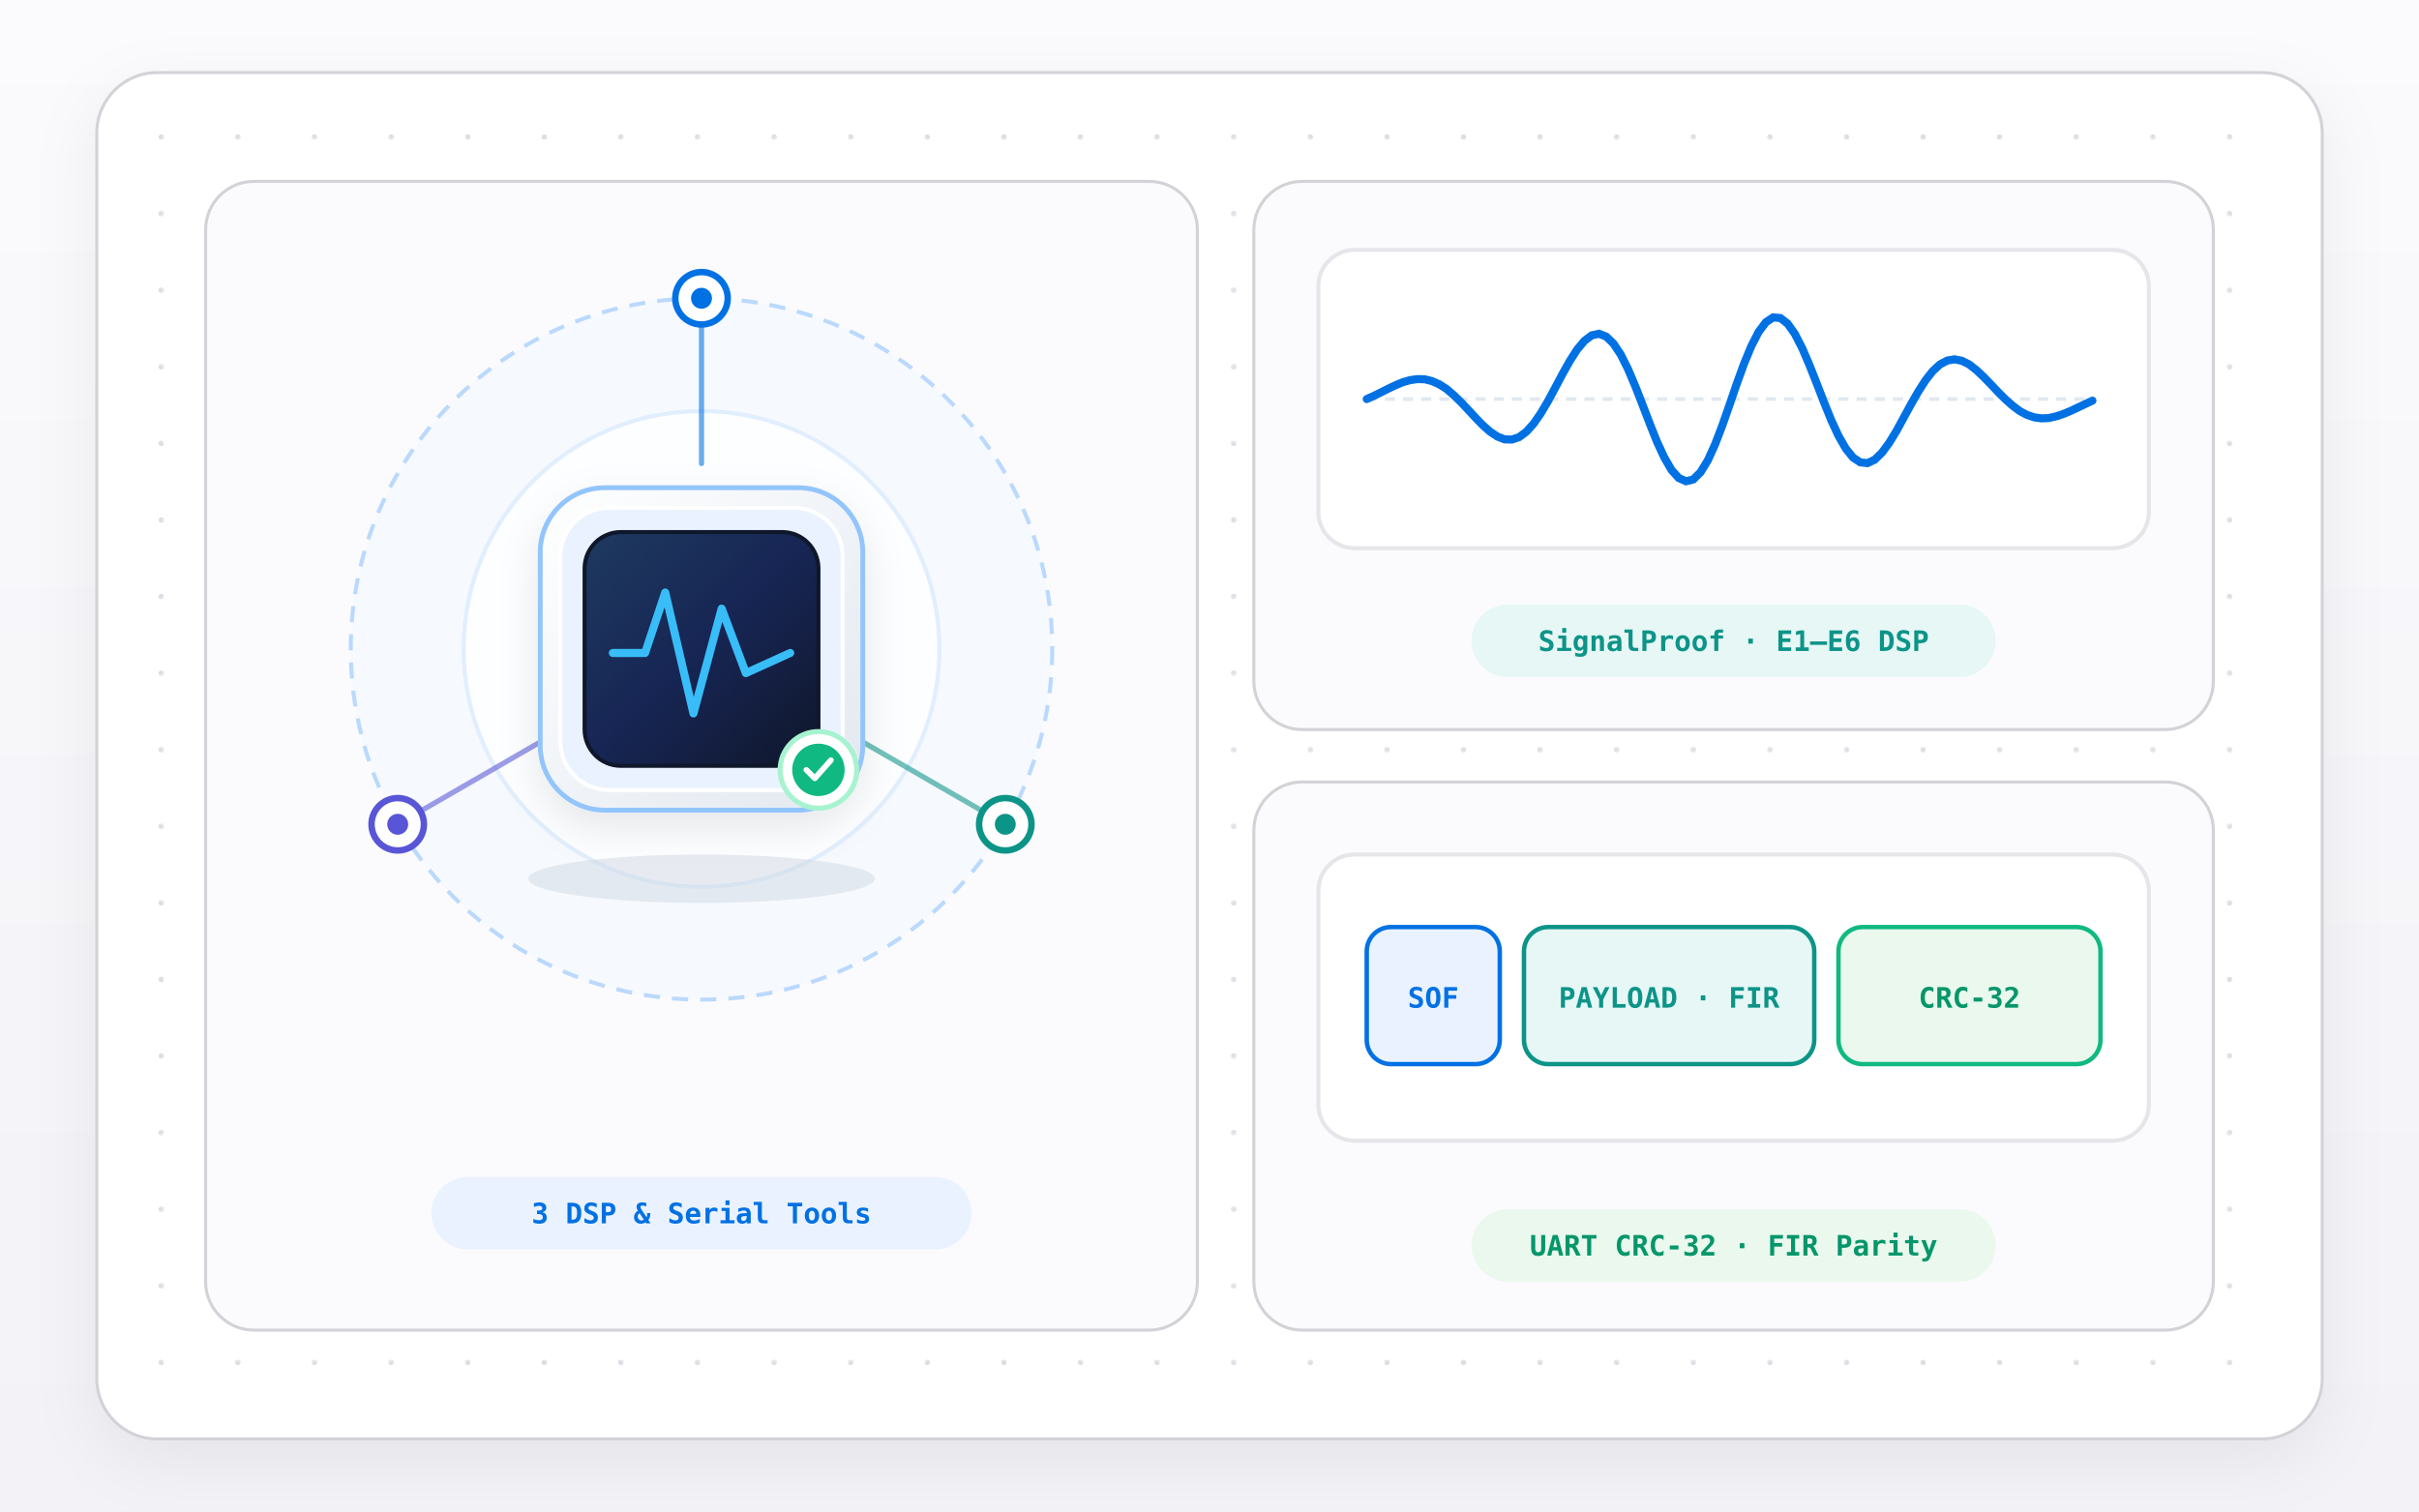
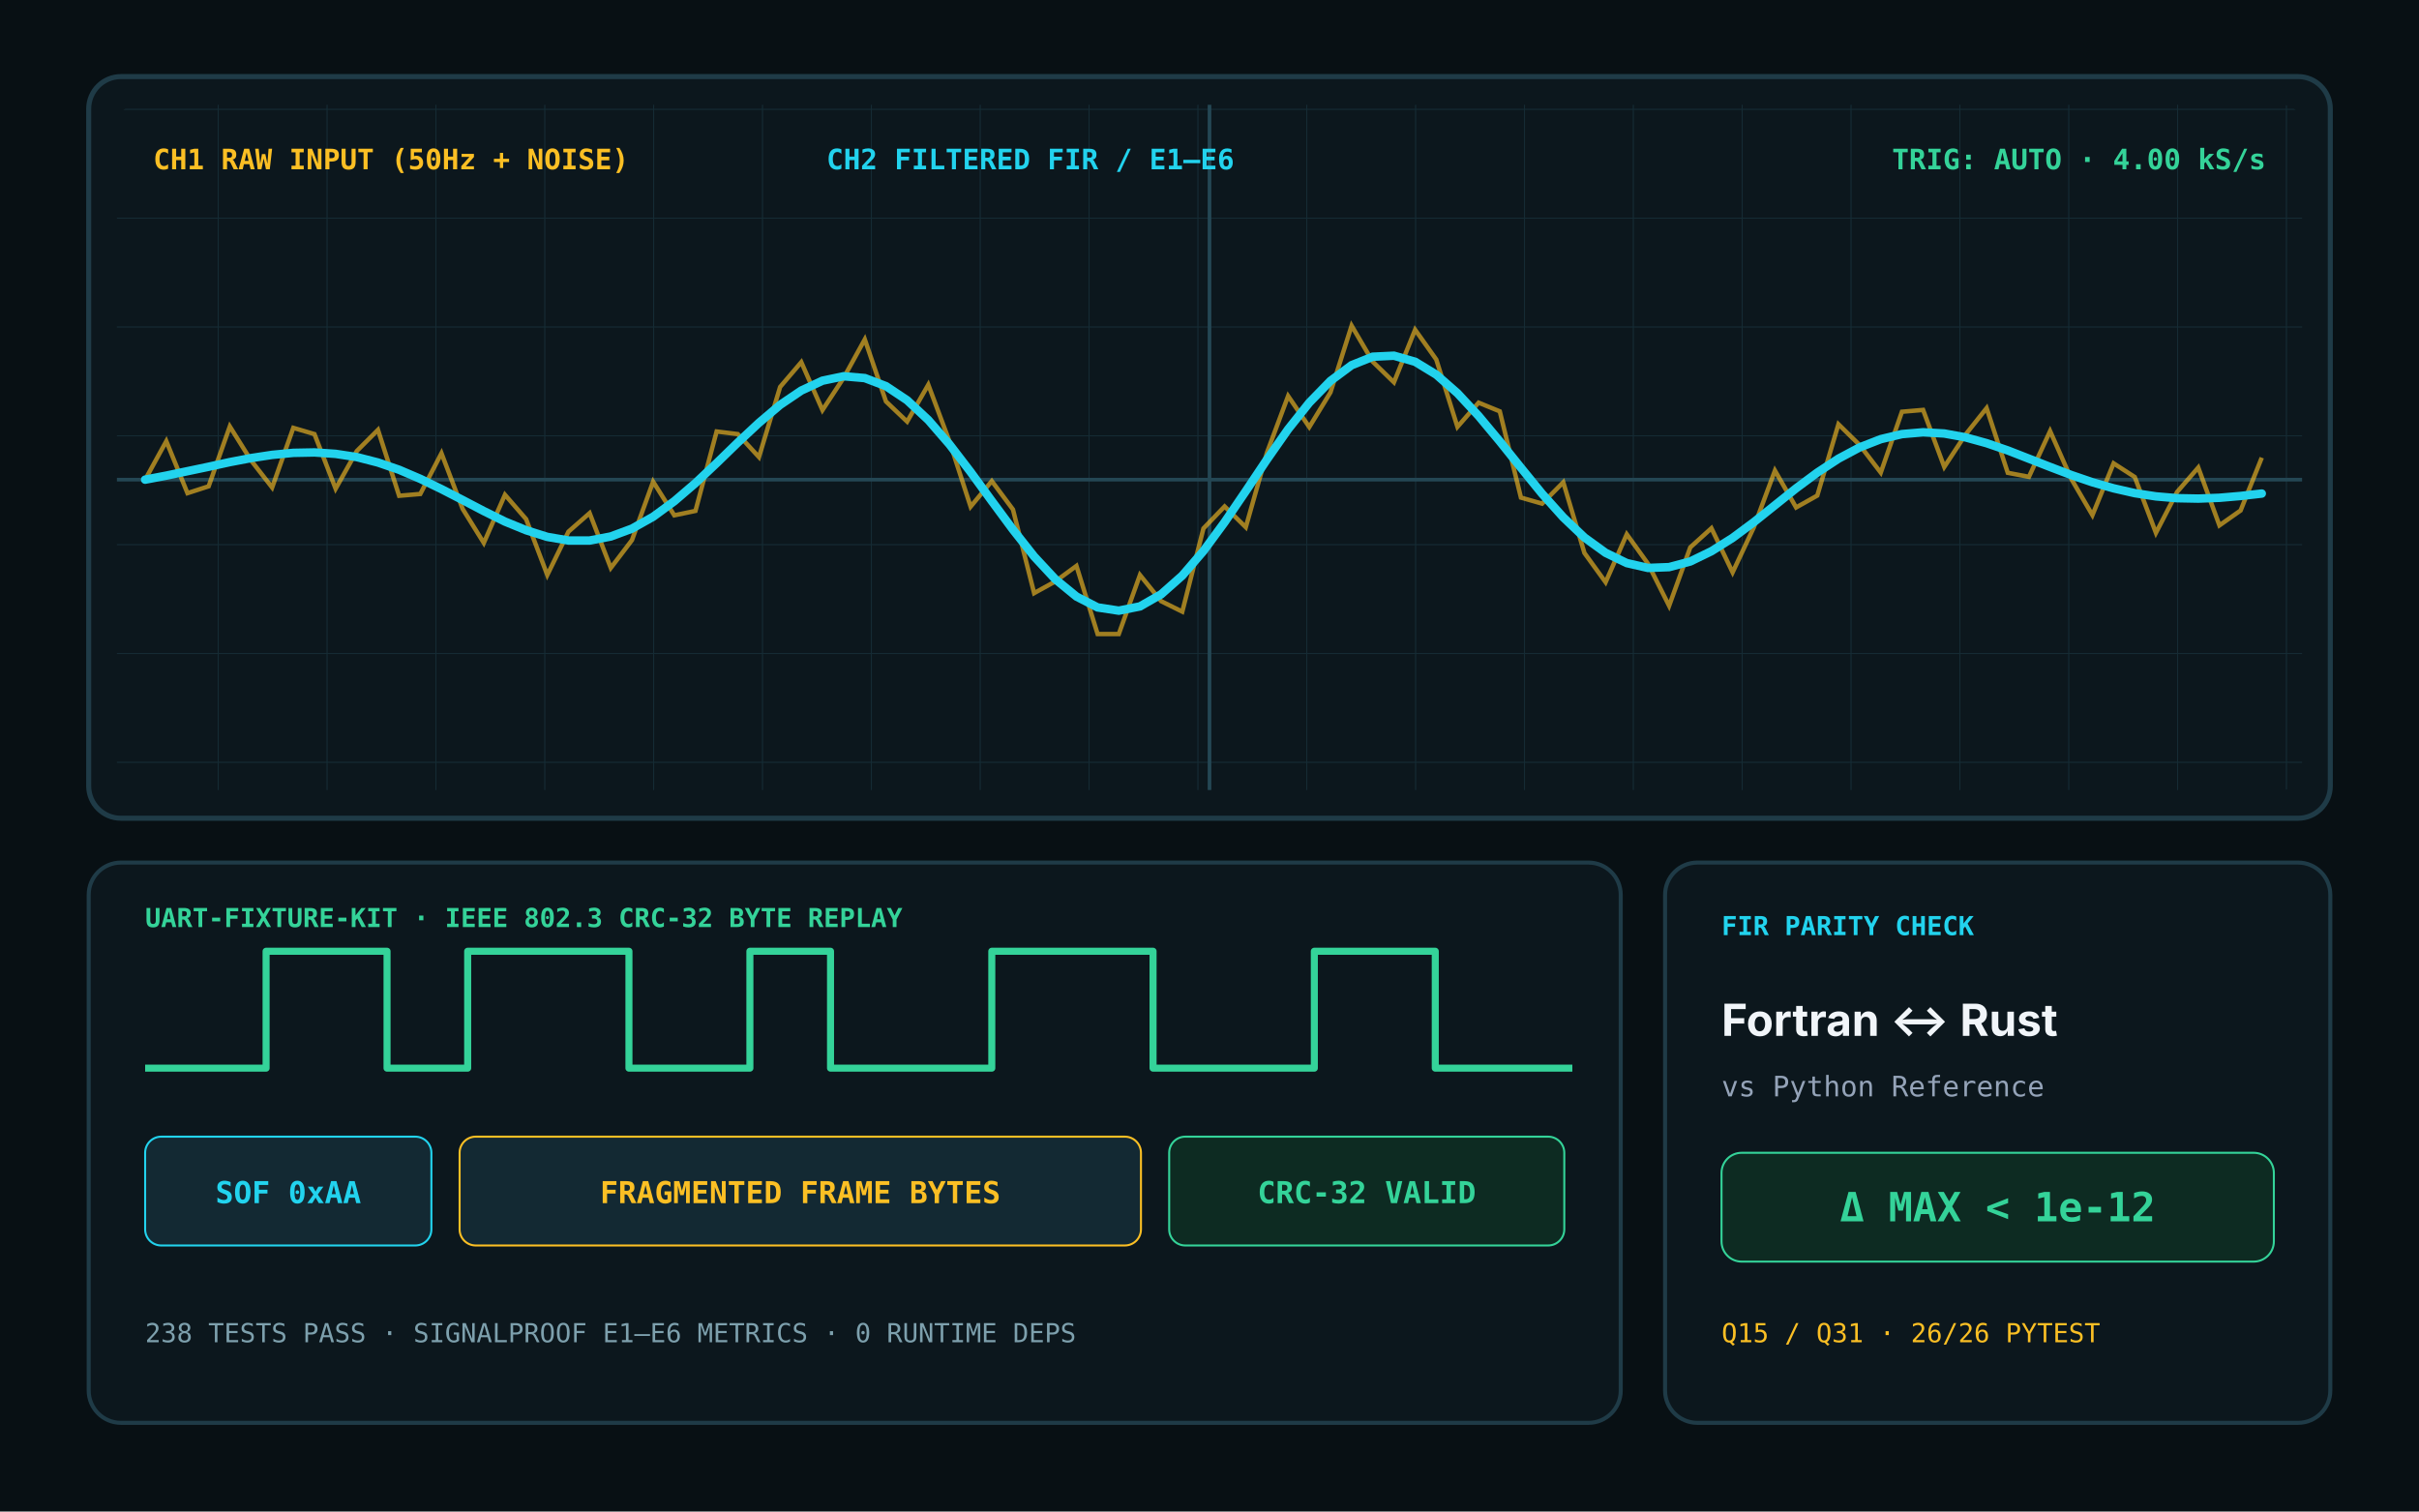
- <svg xmlns="http://www.w3.org/2000/svg" viewBox="0 0 1200 750" width="1200" height="750" role="img" aria-label="Embedded Signal and Parity Toolkit Apple-studio 3-panel architecture">
+ <svg xmlns="http://www.w3.org/2000/svg" viewBox="0 0 1200 750" width="1200" height="750" role="img" aria-label="Embedded Signal and Parity Toolkit dual-channel oscilloscope trace and UART CRC-32 logic analyzer">
  <defs>
-     <linearGradient id="bgGradOuter" x1="0" y1="0" x2="0" y2="1">
-       <stop offset="0%" stop-color="#fbfbfd" />
-       <stop offset="100%" stop-color="#f2f2f7" />
-     </linearGradient>
-     <filter id="softShadowOuter" x="-8%" y="-8%" width="116%" height="120%">
-       <feDropShadow dx="0" dy="10" stdDeviation="16" flood-color="#000000" flood-opacity="0.06" />
-     </filter>
-     <filter id="chipShadow" x="-16%" y="-16%" width="132%" height="138%">
-       <feDropShadow dx="0" dy="8" stdDeviation="10" flood-color="#0f172a" flood-opacity="0.09" />
-     </filter>
-     <pattern id="studioDots" x="61" y="49" width="38" height="38" patternUnits="userSpaceOnUse">
-       <circle cx="19" cy="19" r="1.35" fill="#dcdce2" />
+     <pattern id="scopeGrid" width="54" height="54" patternUnits="userSpaceOnUse">
+       <path d="M 54 0 L 0 0 0 54" fill="none" stroke="#152b34" stroke-width="1" />
    </pattern>
-     <clipPath id="outerCardClip">
-       <rect x="64" y="52" width="1072" height="646" rx="22" />
-     </clipPath>
-     <linearGradient id="dieDark" x1="0" y1="0" x2="1" y2="1">
-       <stop offset="0%" stop-color="#1e3a5f" />
-       <stop offset="50%" stop-color="#172554" />
-       <stop offset="100%" stop-color="#0f172a" />
-     </linearGradient>
-     <linearGradient id="subLight" x1="0" y1="0" x2="1" y2="1">
-       <stop offset="0%" stop-color="#ffffff" />
-       <stop offset="100%" stop-color="#e2e8f0" />
-     </linearGradient>
-     <linearGradient id="tealFade" x1="0" y1="0" x2="0" y2="1">
-       <stop offset="0%" stop-color="#0d9488" stop-opacity="0.26" />
-       <stop offset="100%" stop-color="#0d9488" stop-opacity="0.02" />
-     </linearGradient>
-     <linearGradient id="blueFade" x1="0" y1="0" x2="0" y2="1">
-       <stop offset="0%" stop-color="#0071e3" stop-opacity="0.24" />
-       <stop offset="100%" stop-color="#0071e3" stop-opacity="0.02" />
-     </linearGradient>
  </defs>
-   <rect width="1200" height="750" fill="url(#bgGradOuter)" />
-   <rect x="48" y="36" width="1104" height="678" rx="30" fill="#ffffff" stroke="#d2d2d7" stroke-width="1.5" filter="url(#softShadowOuter)" />
-   <rect x="64" y="52" width="1072" height="646" rx="22" fill="url(#studioDots)" clip-path="url(#outerCardClip)" />
-   <g transform="translate(48, 36)">
-     <rect x="54" y="54" width="492" height="570" rx="24" fill="#fbfbfd" stroke="#d2d2d7" stroke-width="1.5" />
-     <circle cx="300" cy="286" r="174" fill="#f4f8ff" opacity="0.62" stroke="#93c5fd" stroke-width="2" stroke-dasharray="8 6" />
-     <circle cx="300" cy="286" r="118" fill="#ffffff" opacity="0.78" stroke="#dbeafe" stroke-width="2" />
-     <ellipse cx="300" cy="400" rx="86" ry="12" fill="#cbd5e1" opacity="0.45" />
-     <line x1="300.0" y1="194.0" x2="300.0" y2="112.0" stroke="#0071e3" stroke-width="2.6" opacity="0.58" stroke-linecap="round" />
-     <line x1="379.7" y1="332.0" x2="450.7" y2="373.0" stroke="#0d9488" stroke-width="2.6" opacity="0.58" stroke-linecap="round" />
-     <line x1="220.3" y1="332.0" x2="149.3" y2="373.0" stroke="#5856d6" stroke-width="2.6" opacity="0.58" stroke-linecap="round" />
-     <circle cx="300.0" cy="112.0" r="13" fill="#ffffff" stroke="#0071e3" stroke-width="3.2" />
-     <circle cx="300.0" cy="112.0" r="5.2" fill="#0071e3" />
-     <circle cx="450.7" cy="373.0" r="13" fill="#ffffff" stroke="#0d9488" stroke-width="3.2" />
-     <circle cx="450.7" cy="373.0" r="5.2" fill="#0d9488" />
-     <circle cx="149.3" cy="373.0" r="13" fill="#ffffff" stroke="#5856d6" stroke-width="3.2" />
-     <circle cx="149.3" cy="373.0" r="5.2" fill="#5856d6" />
-     <rect x="220" y="206" width="160" height="160" rx="32" fill="url(#subLight)" stroke="#93c5fd" stroke-width="2.4" filter="url(#chipShadow)" />
-     <rect x="230" y="216" width="140" height="140" rx="24" fill="#eaf2ff" stroke="#ffffff" stroke-width="2" />
-     <rect x="242" y="228" width="116" height="116" rx="18" fill="url(#dieDark)" stroke="#0f172a" stroke-width="2" />
-     <polyline points="256,288 272,288 282,258 296,318 310,266 322,298 344,288" fill="none" stroke="#38bdf8" stroke-width="4" stroke-linecap="round" stroke-linejoin="round" />
-     <circle cx="358" cy="346" r="19" fill="#ffffff" stroke="#a7f3d0" stroke-width="2.5" />
-     <circle cx="358" cy="346" r="13" fill="#10b981" />
-     <path d="M 352 346 L 356.2 350.2 L 364.2 341.2" fill="none" stroke="#ffffff" stroke-width="2.8" stroke-linecap="round" stroke-linejoin="round" />
-     <rect x="166" y="548" width="268" height="36" rx="18" fill="#eaf2ff" />
-     <text x="300" y="571" text-anchor="middle" font-family="SF Mono, ui-monospace, monospace" font-size="14" font-weight="700" fill="#0071e3">3 DSP &amp; Serial Tools</text>
-     <rect x="574" y="54" width="476" height="272" rx="24" fill="#fbfbfd" stroke="#d2d2d7" stroke-width="1.5" />
-     <rect x="606" y="88" width="412" height="148" rx="18" fill="#ffffff" stroke="#e5e5ea" stroke-width="2" />
-     <line x1="630" y1="162" x2="990" y2="162" stroke="#e2e8f0" stroke-width="1.8" stroke-dasharray="5 4" />
-     <polyline points="630.0,162.0 633.6,160.4 637.2,158.6 640.8,156.8 644.4,155.1 648.0,153.6 651.6,152.6 655.2,152.1 658.8,152.2 662.4,153.1 666.0,154.7 669.6,157.0 673.2,160.1 676.8,163.6 680.4,167.4 684.0,171.3 687.6,175.0 691.2,178.2 694.8,180.6 698.4,182.0 702.0,182.1 705.6,180.9 709.2,178.2 712.8,174.2 716.4,169.0 720.0,162.9 723.6,156.2 727.2,149.4 730.8,143.0 734.4,137.4 738.0,133.1 741.6,130.4 745.2,129.6 748.8,131.0 752.4,134.5 756.0,139.9 759.6,147.1 763.2,155.6 766.8,164.8 770.4,174.2 774.0,183.2 777.6,191.0 781.2,197.2 784.8,201.2 788.4,202.8 792.0,201.9 795.6,198.3 799.2,192.4 802.8,184.5 806.4,175.1 810.0,164.8 813.6,154.3 817.2,144.4 820.8,135.7 824.4,128.7 828.0,123.9 831.6,121.5 835.2,121.8 838.8,124.6 842.4,129.7 846.0,136.7 849.6,145.1 853.2,154.2 856.8,163.5 860.4,172.4 864.0,180.2 867.6,186.5 871.2,191.0 874.8,193.4 878.4,193.8 882.0,192.1 885.6,188.6 889.2,183.7 892.8,177.8 896.4,171.2 900.0,164.6 903.6,158.3 907.2,152.7 910.8,148.1 914.4,144.8 918.0,142.9 921.6,142.3 925.2,143.0 928.8,144.8 932.4,147.6 936.0,151.0 939.6,154.7 943.2,158.5 946.8,162.1 950.4,165.3 954.0,168.0 957.6,169.9 961.2,171.1 964.8,171.6 968.4,171.4 972.0,170.6 975.6,169.4 979.2,167.9 982.8,166.2 986.4,164.5 990.0,162.8" fill="none" stroke="#0071e3" stroke-width="4" stroke-linecap="round" />
-     <rect x="682" y="264" width="260" height="36" rx="18" fill="#e6f7f5" />
-     <text x="812" y="287" text-anchor="middle" font-family="SF Mono, ui-monospace, monospace" font-size="14" font-weight="700" fill="#0d9488">SignalProof · E1–E6 DSP</text>
-     <rect x="574" y="352" width="476" height="272" rx="24" fill="#fbfbfd" stroke="#d2d2d7" stroke-width="1.5" />
-     <rect x="606" y="388" width="412" height="142" rx="18" fill="#ffffff" stroke="#e5e5ea" stroke-width="2" />
-     <rect x="630" y="424" width="66" height="68" rx="12" fill="#eaf2ff" stroke="#0071e3" stroke-width="2.2" />
-     <rect x="708" y="424" width="144" height="68" rx="12" fill="#e6f7f5" stroke="#0d9488" stroke-width="2.2" />
-     <rect x="864" y="424" width="130" height="68" rx="12" fill="#eaf8ee" stroke="#10b981" stroke-width="2.2" />
-     <text x="663" y="464" text-anchor="middle" font-family="SF Mono, ui-monospace, monospace" font-size="14" font-weight="700" fill="#0071e3">SOF</text>
-     <text x="780" y="464" text-anchor="middle" font-family="SF Mono, ui-monospace, monospace" font-size="14" font-weight="700" fill="#0d9488">PAYLOAD · FIR</text>
-     <text x="929" y="464" text-anchor="middle" font-family="SF Mono, ui-monospace, monospace" font-size="14" font-weight="700" fill="#059669">CRC-32</text>
-     <rect x="682" y="564" width="260" height="36" rx="18" fill="#eaf8ee" />
-     <text x="812" y="587" text-anchor="middle" font-family="SF Mono, ui-monospace, monospace" font-size="14" font-weight="700" fill="#059669">UART CRC-32 · FIR Parity</text>
-   </g>
+   <rect width="1200" height="750" fill="#081014" />
+   <rect x="44" y="38" width="1112" height="368" rx="16" fill="#0c171d" stroke="#1f3b47" stroke-width="2.5" />
+   <rect x="58" y="52" width="1084" height="340" rx="10" fill="url(#scopeGrid)" />
+   <line x1="58" y1="238" x2="1142" y2="238" stroke="#244754" stroke-width="1.8" />
+   <line x1="600" y1="52" x2="600" y2="392" stroke="#244754" stroke-width="1.8" />
+   <text x="76" y="84" font-family="'SF Mono', 'JetBrains Mono', ui-monospace, Menlo, monospace" font-size="14" font-weight="700" fill="#fbbf24">CH1 RAW INPUT (50Hz + NOISE)</text>
+   <text x="410" y="84" font-family="'SF Mono', 'JetBrains Mono', ui-monospace, Menlo, monospace" font-size="14" font-weight="700" fill="#22d3ee">CH2 FILTERED FIR / E1–E6</text>
+   <text x="1124" y="84" text-anchor="end" font-family="'SF Mono', 'JetBrains Mono', ui-monospace, Menlo, monospace" font-size="14" font-weight="700" fill="#34d399">TRIG: AUTO · 4.00 kS/s</text>
+   <polyline points="72.0,238.0 82.5,218.9 93.0,244.7 103.5,241.3 114.0,211.6 124.5,228.4 135.0,241.9 145.5,212.3 156.0,215.4 166.5,242.5 177.0,223.8 187.5,213.3 198.0,246.0 208.5,245.1 219.0,224.9 229.5,252.5 240.0,269.4 250.5,245.5 261.0,257.6 271.5,285.3 282.0,263.8 292.5,254.6 303.0,281.8 313.5,268.0 324.0,239.0 334.5,255.7 345.0,253.5 355.5,214.1 366.0,215.4 376.5,226.8 387.0,192.0 397.5,179.7 408.0,203.5 418.5,187.5 429.0,168.4 439.5,199.2 450.0,209.2 460.5,190.9 471.0,219.0 481.5,251.4 492.0,238.7 502.5,252.8 513.0,294.3 523.5,288.5 534.0,280.8 544.5,314.6 555.0,314.6 565.5,285.3 576.0,298.3 586.5,303.5 597.0,262.2 607.5,251.3 618.0,261.6 628.5,224.6 639.0,196.5 649.5,211.9 660.0,194.7 670.5,161.6 681.0,179.5 691.5,189.7 702.0,163.6 712.5,178.4 723.0,211.8 733.5,199.8 744.0,204.1 754.5,246.9 765.0,249.9 775.5,239.3 786.0,274.4 796.5,288.9 807.0,265.1 817.5,279.7 828.0,300.6 838.5,271.6 849.0,262.1 859.5,284.0 870.0,261.7 880.5,233.5 891.0,251.8 901.5,245.9 912.0,210.5 922.5,220.8 933.0,234.5 943.5,204.3 954.0,203.4 964.5,231.7 975.0,215.7 985.5,202.5 996.0,234.6 1006.5,236.6 1017.0,213.9 1027.5,237.6 1038.0,255.6 1048.5,229.9 1059.0,236.7 1069.5,264.4 1080.0,244.1 1090.5,232.0 1101.0,260.7 1111.5,253.3 1122.0,227.1" fill="none" stroke="#fbbf24" stroke-width="2.2" opacity="0.62" />
+   <polyline points="72.0,238.0 82.5,236.0 93.0,233.8 103.5,231.6 114.0,229.3 124.5,227.3 135.0,225.7 145.5,224.7 156.0,224.5 166.5,225.2 177.0,226.8 187.5,229.5 198.0,233.1 208.5,237.6 219.0,242.7 229.5,248.1 240.0,253.6 250.5,258.8 261.0,263.1 271.5,266.4 282.0,268.2 292.5,268.2 303.0,266.2 313.5,262.3 324.0,256.4 334.5,248.7 345.0,239.7 355.5,229.8 366.0,219.6 376.5,209.8 387.0,200.9 397.5,193.8 408.0,188.9 418.5,186.7 429.0,187.6 439.5,191.6 450.0,198.6 460.5,208.4 471.0,220.5 481.5,234.2 492.0,248.6 502.5,262.8 513.0,276.1 523.5,287.4 534.0,296.0 544.5,301.4 555.0,303.0 565.5,300.9 576.0,294.9 586.5,285.6 597.0,273.4 607.5,259.1 618.0,243.7 628.5,228.0 639.0,213.0 649.5,199.8 660.0,189.0 670.5,181.2 681.0,177.0 691.5,176.5 702.0,179.5 712.5,185.9 723.0,195.1 733.5,206.4 744.0,219.0 754.5,232.1 765.0,245.0 775.5,256.7 786.0,266.7 796.5,274.3 807.0,279.4 817.5,281.8 828.0,281.4 838.5,278.6 849.0,273.5 859.5,266.9 870.0,259.1 880.5,250.7 891.0,242.3 901.5,234.5 912.0,227.6 922.5,222.0 933.0,217.9 943.5,215.4 954.0,214.5 964.5,215.1 975.0,217.0 985.5,219.9 996.0,223.5 1006.5,227.6 1017.0,231.7 1027.5,235.7 1038.0,239.3 1048.5,242.3 1059.0,244.7 1069.5,246.3 1080.0,247.2 1090.5,247.4 1101.0,247.0 1111.5,246.1 1122.0,244.9" fill="none" stroke="#22d3ee" stroke-width="4.2" stroke-linecap="round" />
+   <rect x="44" y="428" width="760" height="278" rx="16" fill="#0c171d" stroke="#1f3b47" stroke-width="2" />
+   <text x="72" y="460" font-family="'SF Mono', 'JetBrains Mono', ui-monospace, Menlo, monospace" font-size="13" font-weight="700" fill="#34d399">UART-FIXTURE-KIT · IEEE 802.3 CRC-32 BYTE REPLAY</text>
+   <polyline points="72,530 132,530 132,472 192,472 192,530 232,530 232,472 312,472 312,530 372,530 372,472 412,472 412,530 492,530 492,472 572,472 572,530 652,530 652,472 712,472 712,530 780,530" fill="none" stroke="#34d399" stroke-width="3.5" stroke-linejoin="round" />
+   <rect x="72" y="564" width="142" height="54" rx="8" fill="#132933" stroke="#22d3ee" />
+   <text x="143" y="597" text-anchor="middle" font-family="'SF Mono', 'JetBrains Mono', ui-monospace, Menlo, monospace" font-size="15" font-weight="700" fill="#22d3ee">SOF 0xAA</text>
+   <rect x="228" y="564" width="338" height="54" rx="8" fill="#132933" stroke="#fbbf24" />
+   <text x="397" y="597" text-anchor="middle" font-family="'SF Mono', 'JetBrains Mono', ui-monospace, Menlo, monospace" font-size="15" font-weight="700" fill="#fbbf24">FRAGMENTED FRAME BYTES</text>
+   <rect x="580" y="564" width="196" height="54" rx="8" fill="#0d2b22" stroke="#34d399" />
+   <text x="678" y="597" text-anchor="middle" font-family="'SF Mono', 'JetBrains Mono', ui-monospace, Menlo, monospace" font-size="15" font-weight="700" fill="#34d399">CRC-32 VALID</text>
+   <text x="72" y="666" font-family="'SF Mono', 'JetBrains Mono', ui-monospace, Menlo, monospace" font-size="13" fill="#7da0ad">238 TESTS PASS  ·  SIGNALPROOF E1–E6 METRICS  ·  0 RUNTIME DEPS</text>
+   <rect x="826" y="428" width="330" height="278" rx="16" fill="#0c171d" stroke="#1f3b47" stroke-width="2" />
+   <text x="854" y="464" font-family="'SF Mono', 'JetBrains Mono', ui-monospace, Menlo, monospace" font-size="13" font-weight="700" fill="#22d3ee">FIR PARITY CHECK</text>
+   <text x="854" y="514" font-family="-apple-system, BlinkMacSystemFont, 'SF Pro Display', 'Segoe UI', system-ui, sans-serif" font-size="22" font-weight="700" fill="#f1f5f9">Fortran ↔ Rust</text>
+   <text x="854" y="544" font-family="'SF Mono', 'JetBrains Mono', ui-monospace, Menlo, monospace" font-size="14" fill="#94a3b8">vs Python Reference</text>
+   <rect x="854" y="572" width="274" height="54" rx="10" fill="#0d2b22" stroke="#34d399" />
+   <text x="991" y="606" text-anchor="middle" font-family="'SF Mono', 'JetBrains Mono', ui-monospace, Menlo, monospace" font-size="20" font-weight="700" fill="#34d399">Δ MAX &lt; 1e-12</text>
+   <text x="854" y="666" font-family="'SF Mono', 'JetBrains Mono', ui-monospace, Menlo, monospace" font-size="13" fill="#fbbf24">Q15 / Q31 · 26/26 PYTEST</text>
</svg>
